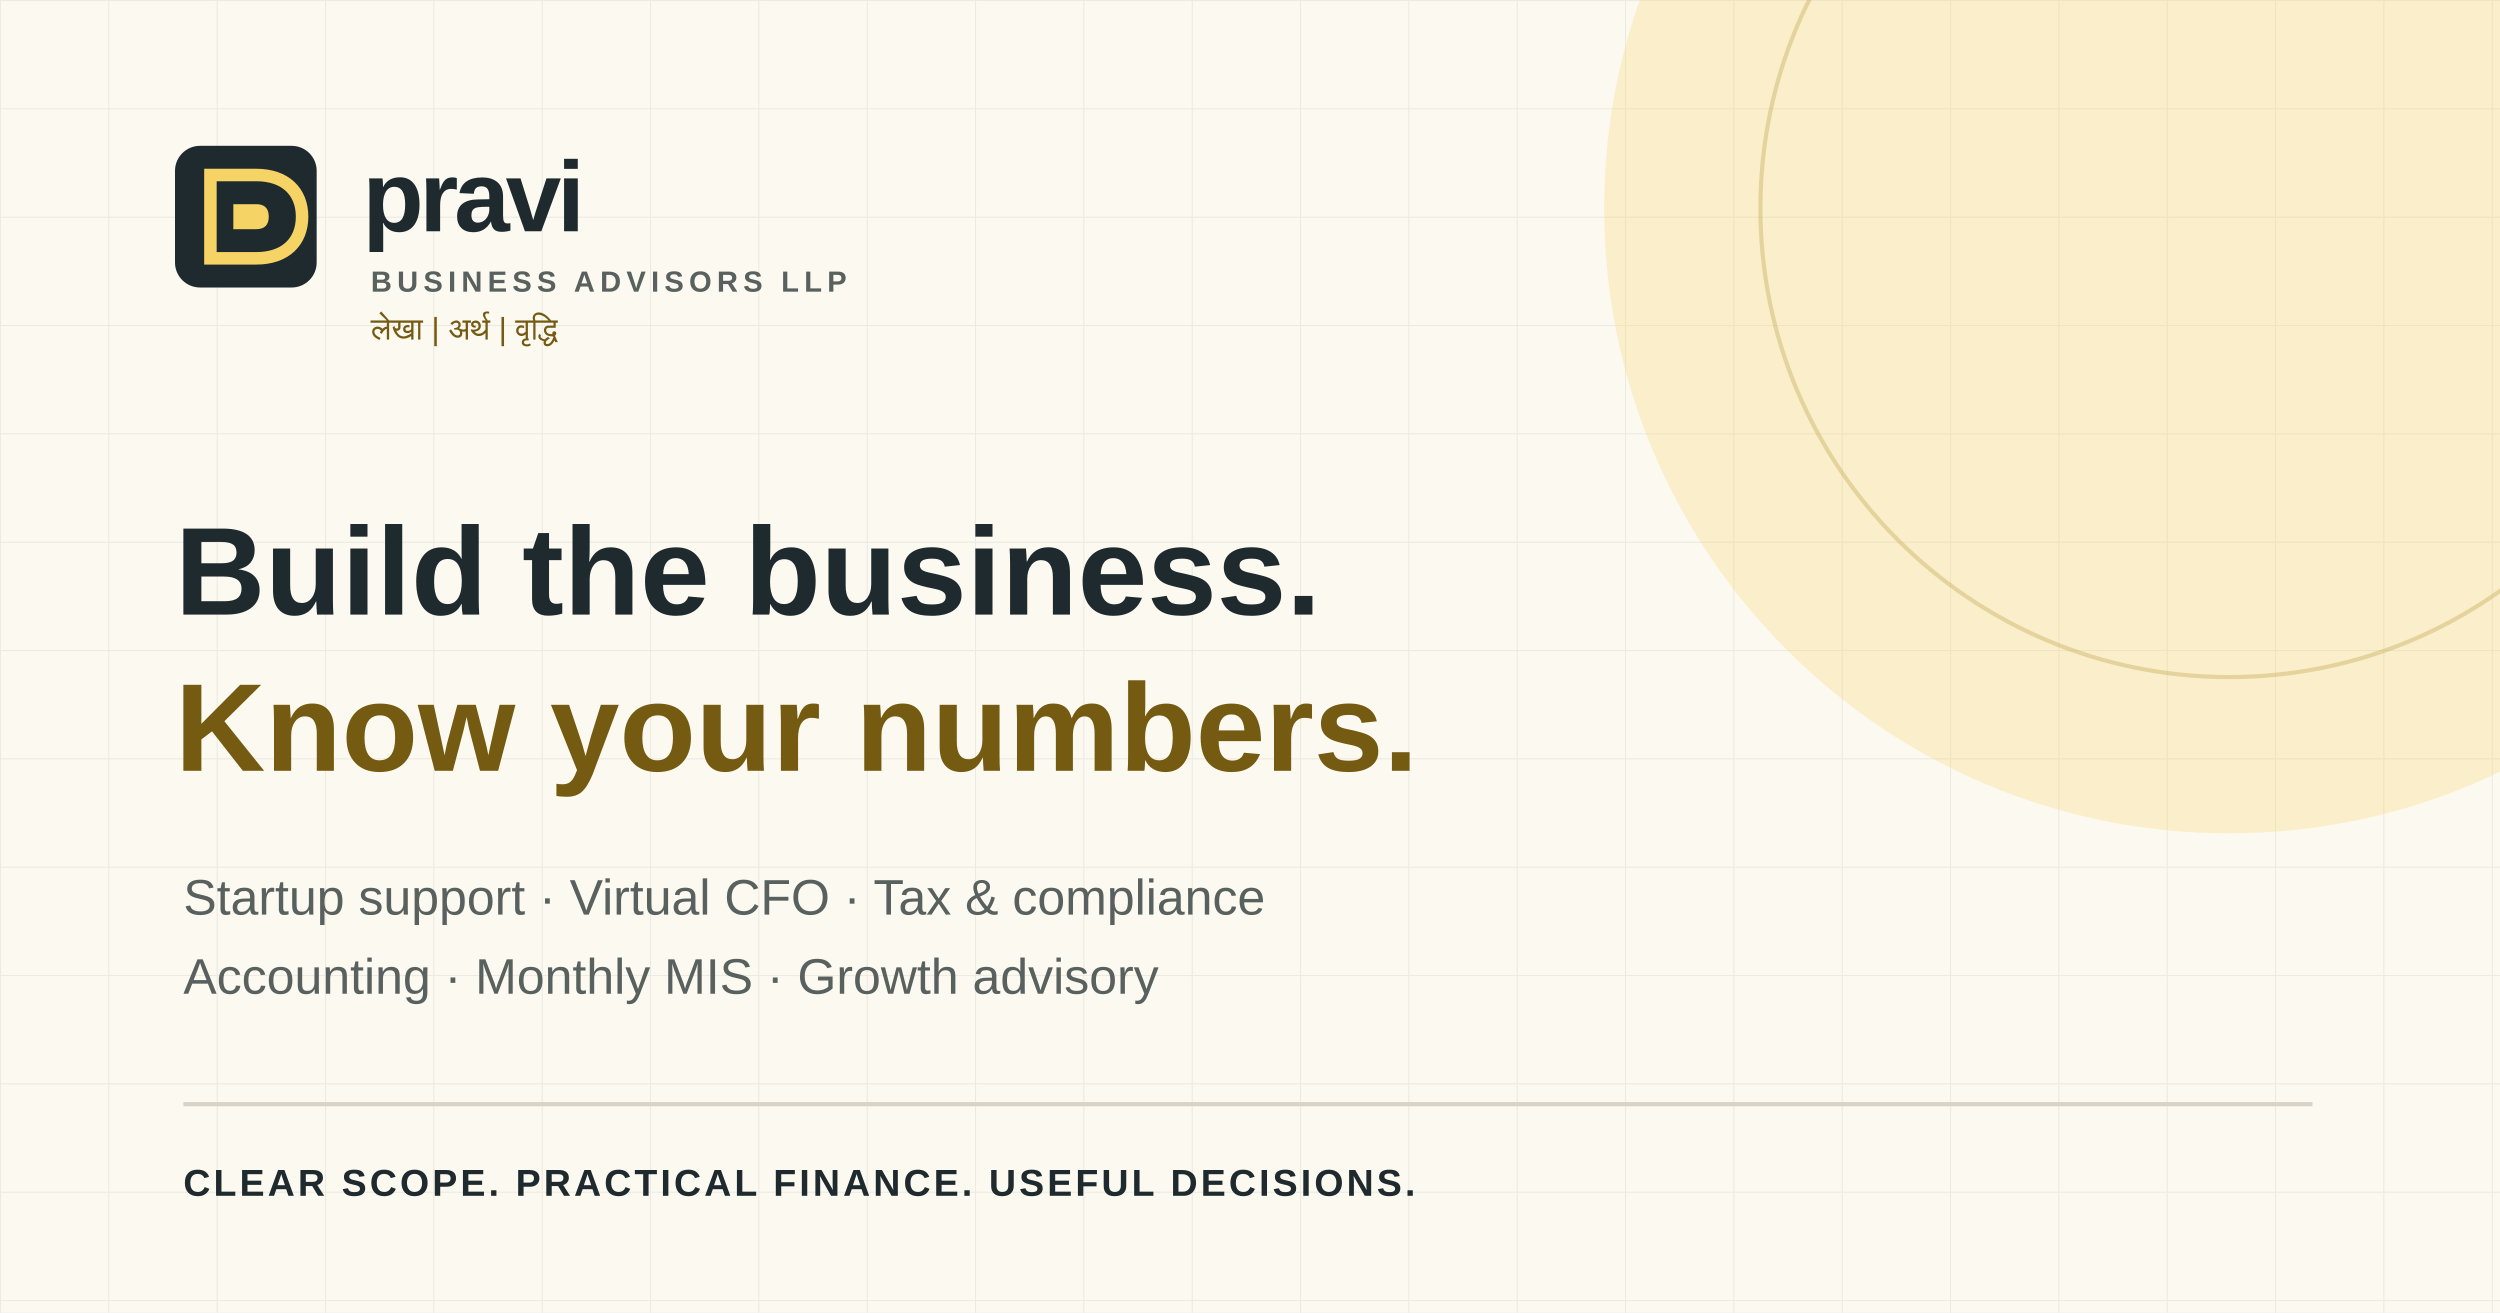
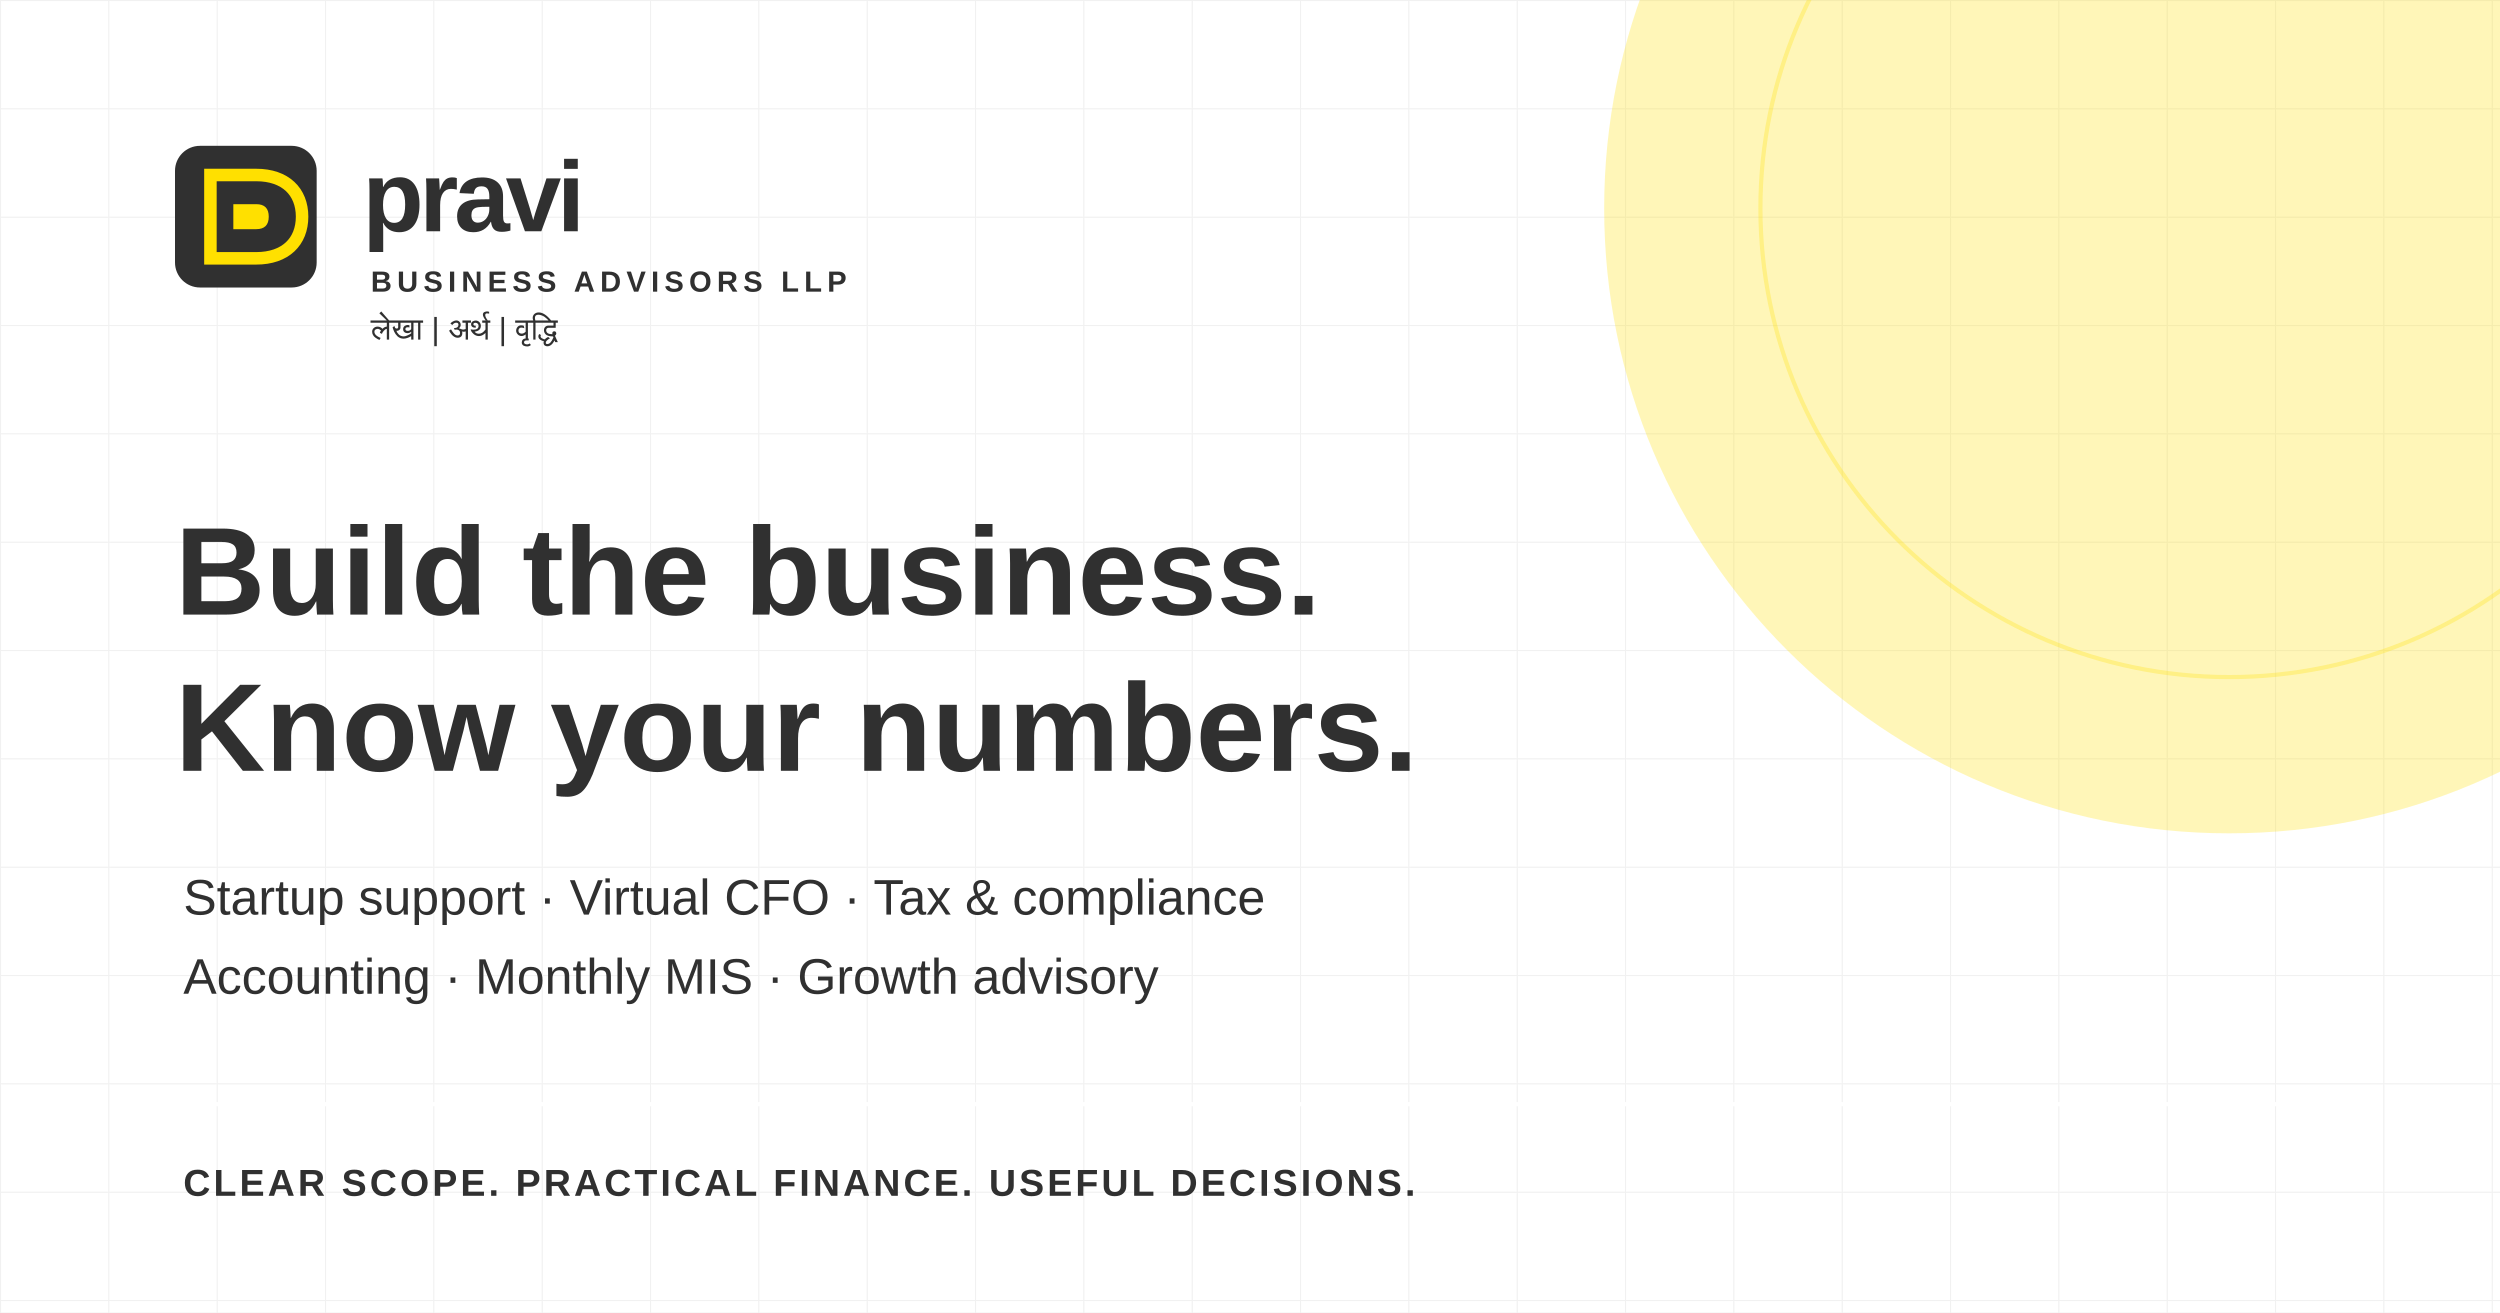
<svg xmlns="http://www.w3.org/2000/svg" width="1200" height="630" viewBox="0 0 1200 630" role="img" aria-labelledby="title">
  <defs>
    <pattern id="grid" width="52" height="52" patternUnits="userSpaceOnUse">
-       <path d="M52 0H0V52" fill="none" stroke="#1F2A2E" stroke-opacity=".07" />
+       <path d="M52 0H0V52" fill="none" stroke="#303030" stroke-opacity=".07" />
    </pattern>
  </defs>
-   <rect width="1200" height="630" fill="#FCF9F1" />
+   <rect width="1200" height="630" fill="#FFFFFF" />
  <rect width="1200" height="630" fill="url(#grid)" />
-   <circle cx="1070" cy="100" r="300" fill="#F6D365" opacity=".28" />
-   <circle cx="1070" cy="100" r="225" fill="none" stroke="#B18B2A" stroke-opacity=".28" stroke-width="2" />
+   <circle cx="1070" cy="100" r="300" fill="#FFE000" opacity=".28" />
+   <circle cx="1070" cy="100" r="225" fill="none" stroke="#FFE000" stroke-opacity=".28" stroke-width="2" />
  <g transform="translate(84 70)">
-     <rect width="68" height="68" rx="12" fill="#1F2A2E" />
-     <path d="M17 54V14h22c14 0 22 8 22 20s-8 20-22 20H28v0Z" fill="none" stroke="#F6D365" stroke-width="6" />
-     <path d="M28 28h11c4 0 6 2 6 6s-2 6-6 6H28Z" fill="#F6D365" />
+     <rect width="68" height="68" rx="12" fill="#303030" />
+     <path d="M17 54V14h22c14 0 22 8 22 20s-8 20-22 20H28v0Z" fill="none" stroke="#FFE000" stroke-width="6" />
+     <path d="M28 28h11c4 0 6 2 6 6s-2 6-6 6H28Z" fill="#FFE000" />
  </g>
-   <text x="174" y="111" font-family="Poppins,Arial,sans-serif" font-size="48" font-weight="600" letter-spacing="-2" fill="#1F2A2E">pravi</text>
-   <text x="178" y="140" font-family="Poppins,Arial,sans-serif" font-size="14" font-weight="600" letter-spacing="2.5" fill="#59615F">BUSINESS ADVISORS LLP</text>
-   <text x="178" y="163" font-family="Poppins,Arial,sans-serif" font-size="15" fill="#755A12">लेखा | अर्थ | वृद्धि</text>
-   <text x="84" y="295" font-family="Poppins,Arial,sans-serif" font-size="60" font-weight="600" fill="#1F2A2E">Build the business.</text>
-   <text x="84" y="370" font-family="Poppins,Arial,sans-serif" font-size="60" font-weight="600" fill="#755A12">Know your numbers.</text>
-   <text x="88" y="439" font-family="Poppins,Arial,sans-serif" font-size="24" fill="#59615F">Startup support · Virtual CFO · Tax &amp; compliance</text>
-   <text x="88" y="477" font-family="Poppins,Arial,sans-serif" font-size="24" fill="#59615F">Accounting · Monthly MIS · Growth advisory</text>
-   <line x1="88" y1="530" x2="1110" y2="530" stroke="#D9D2C6" stroke-width="2" />
-   <text x="88" y="574" font-family="Poppins,Arial,sans-serif" font-size="18" font-weight="600" letter-spacing="1.5" fill="#1F2A2E">CLEAR SCOPE. PRACTICAL FINANCE. USEFUL DECISIONS.</text>
+   <text x="174" y="111" font-family="Poppins,Arial,sans-serif" font-size="48" font-weight="600" letter-spacing="-2" fill="#303030">pravi</text>
+   <text x="178" y="140" font-family="Poppins,Arial,sans-serif" font-size="14" font-weight="600" letter-spacing="2.5" fill="#303030">BUSINESS ADVISORS LLP</text>
+   <text x="178" y="163" font-family="Poppins,Arial,sans-serif" font-size="15" fill="#303030">लेखा | अर्थ | वृद्धि</text>
+   <text x="84" y="295" font-family="Poppins,Arial,sans-serif" font-size="60" font-weight="600" fill="#303030">Build the business.</text>
+   <text x="84" y="370" font-family="Poppins,Arial,sans-serif" font-size="60" font-weight="600" fill="#303030">Know your numbers.</text>
+   <text x="88" y="439" font-family="Poppins,Arial,sans-serif" font-size="24" fill="#303030">Startup support · Virtual CFO · Tax &amp; compliance</text>
+   <text x="88" y="477" font-family="Poppins,Arial,sans-serif" font-size="24" fill="#303030">Accounting · Monthly MIS · Growth advisory</text>
+   <line x1="88" y1="530" x2="1110" y2="530" stroke="#FFFFFF" stroke-width="2" />
+   <text x="88" y="574" font-family="Poppins,Arial,sans-serif" font-size="18" font-weight="600" letter-spacing="1.5" fill="#303030">CLEAR SCOPE. PRACTICAL FINANCE. USEFUL DECISIONS.</text>
</svg>
